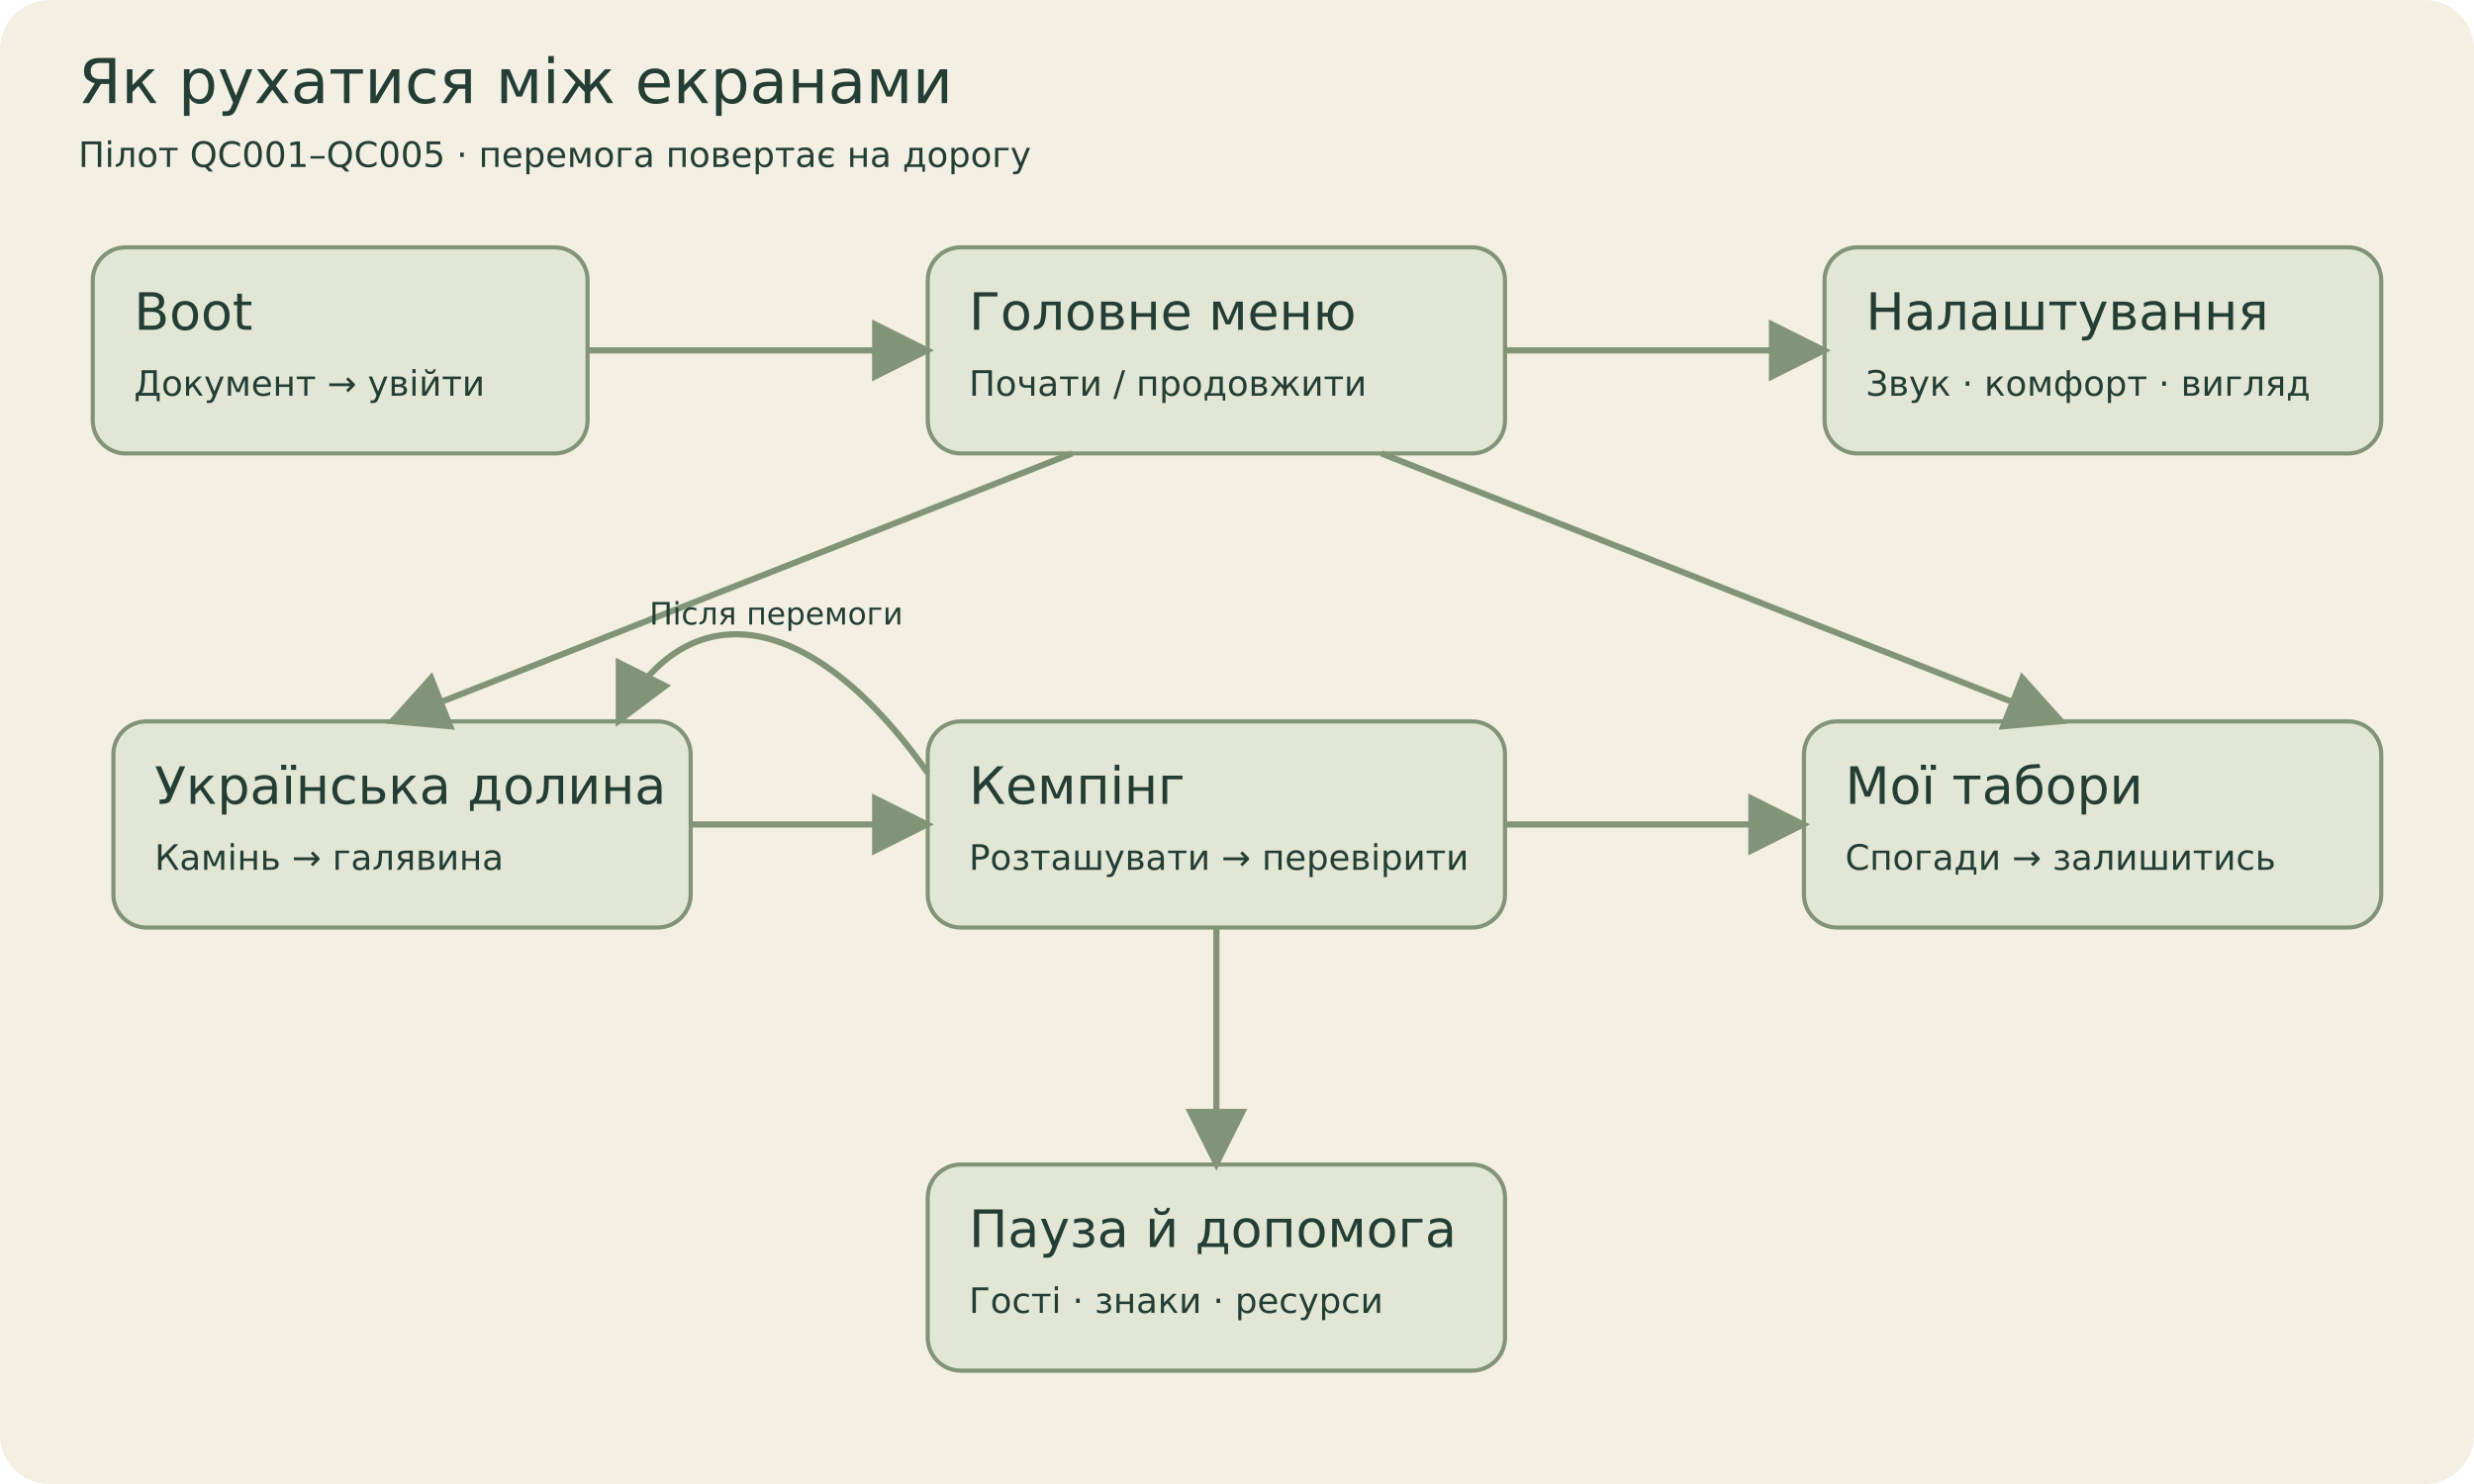
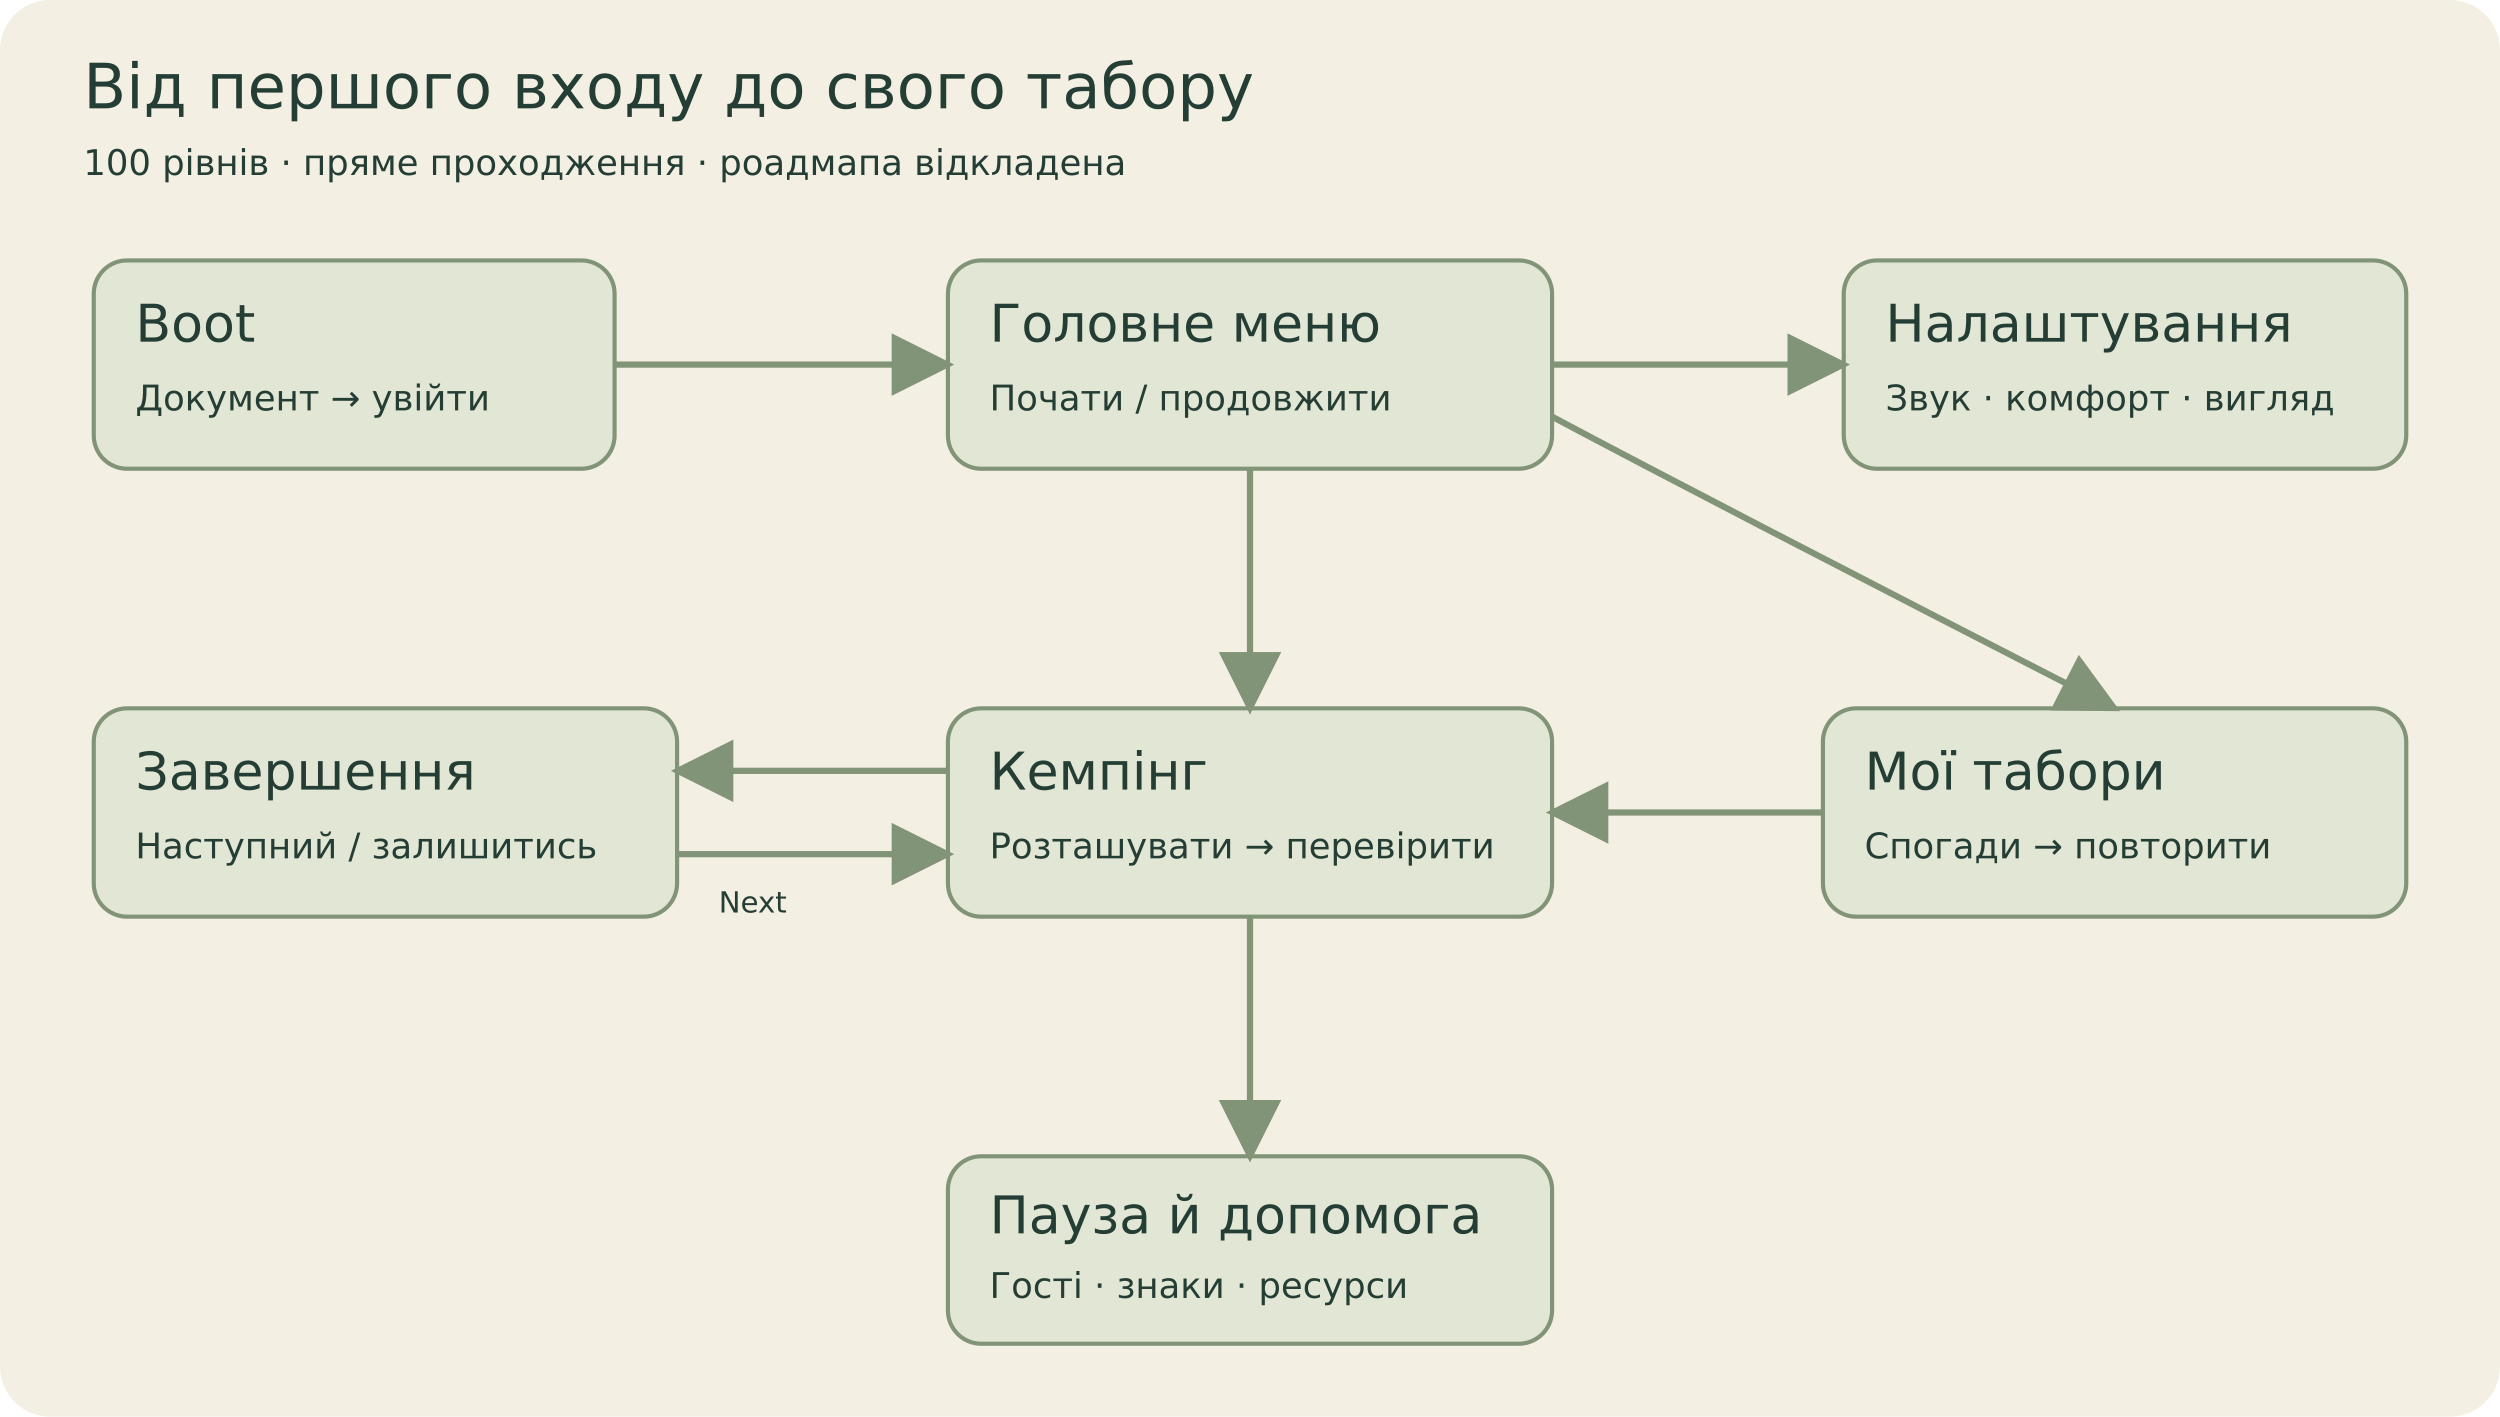
- <svg xmlns="http://www.w3.org/2000/svg" width="1200" height="720" viewBox="0 0 1200 720" role="img" aria-labelledby="title desc">
+ <svg xmlns="http://www.w3.org/2000/svg" width="1200" height="680" viewBox="0 0 1200 680" role="img" aria-labelledby="title desc">
  <defs>
    <marker id="arrow" markerWidth="10" markerHeight="10" refX="9" refY="5" orient="auto">
      <path d="M0 0 L10 5 L0 10" fill="#819477" />
    </marker>
  </defs>
-   <rect width="100%" height="100%" rx="24" fill="#f3efe3" />
+   <rect width="1200" height="680" rx="24" fill="#f3efe3" />
  <g font-family="DejaVu Sans,Arial,sans-serif" fill="#243e35">
-     <text x="38" y="50" font-size="30">Як рухатися між екранами</text>
-     <text x="38" y="81" font-size="17">Пілот QC001–QC005 · перемога повертає на дорогу</text>
-     <rect x="45" y="120" width="240" height="100" rx="16" fill="#e2e6d4" stroke="#819477" stroke-width="2" />
-     <text x="65" y="160" font-size="25">Boot</text>
-     <text x="65" y="192" font-size="17">Документ → увійти</text>
-     <rect x="450" y="120" width="280" height="100" rx="16" fill="#e2e6d4" stroke="#819477" stroke-width="2" />
-     <text x="470" y="160" font-size="25">Головне меню</text>
-     <text x="470" y="192" font-size="17">Почати / продовжити</text>
-     <rect x="885" y="120" width="270" height="100" rx="16" fill="#e2e6d4" stroke="#819477" stroke-width="2" />
-     <text x="905" y="160" font-size="25">Налаштування</text>
-     <text x="905" y="192" font-size="17">Звук · комфорт · вигляд</text>
-     <rect x="55" y="350" width="280" height="100" rx="16" fill="#e2e6d4" stroke="#819477" stroke-width="2" />
-     <text x="75" y="390" font-size="25">Українська долина</text>
-     <text x="75" y="422" font-size="17">Камінь → галявина</text>
-     <rect x="450" y="350" width="280" height="100" rx="16" fill="#e2e6d4" stroke="#819477" stroke-width="2" />
-     <text x="470" y="390" font-size="25">Кемпінг</text>
-     <text x="470" y="422" font-size="17">Розташувати → перевірити</text>
-     <rect x="875" y="350" width="280" height="100" rx="16" fill="#e2e6d4" stroke="#819477" stroke-width="2" />
-     <text x="895" y="390" font-size="25">Мої табори</text>
-     <text x="895" y="422" font-size="17">Спогади → залишитись</text>
-     <rect x="450" y="565" width="280" height="100" rx="16" fill="#e2e6d4" stroke="#819477" stroke-width="2" />
-     <text x="470" y="605" font-size="25">Пауза й допомога</text>
-     <text x="470" y="637" font-size="17">Гості · знаки · ресурси</text>
-     <path d="M285 170 L450 170" fill="none" stroke="#819477" stroke-width="3" marker-end="url(#arrow)" />
-     <path d="M730 170 L885 170" fill="none" stroke="#819477" stroke-width="3" marker-end="url(#arrow)" />
-     <path d="M520 220 L190 350" fill="none" stroke="#819477" stroke-width="3" marker-end="url(#arrow)" />
-     <path d="M670 220 L1000 350" fill="none" stroke="#819477" stroke-width="3" marker-end="url(#arrow)" />
-     <path d="M450 375 C390 290 330 290 300 350" fill="none" stroke="#819477" stroke-width="3" marker-end="url(#arrow)" />
-     <text x="315" y="303" font-size="15">Після перемоги</text>
-     <path d="M335 400 L450 400" fill="none" stroke="#819477" stroke-width="3" marker-end="url(#arrow)" />
-     <path d="M730 400 L875 400" fill="none" stroke="#819477" stroke-width="3" marker-end="url(#arrow)" />
-     <path d="M590 450 L590 565" fill="none" stroke="#819477" stroke-width="3" marker-end="url(#arrow)" />
+     <text x="40" y="52" font-size="30">Від першого входу до свого табору</text>
+     <text x="40" y="84" font-size="17">100 рівнів · пряме проходження · роадмапа відкладена</text>
+     <g fill="#e2e6d4" stroke="#819477" stroke-width="2">
+       <rect x="45" y="125" width="250" height="100" rx="16" />
+       <rect x="455" y="125" width="290" height="100" rx="16" />
+       <rect x="885" y="125" width="270" height="100" rx="16" />
+       <rect x="455" y="340" width="290" height="100" rx="16" />
+       <rect x="45" y="340" width="280" height="100" rx="16" />
+       <rect x="875" y="340" width="280" height="100" rx="16" />
+       <rect x="455" y="555" width="290" height="90" rx="16" />
+     </g>
+     <text x="65" y="164" font-size="25">Boot</text>
+     <text x="65" y="197" font-size="17">Документ → увійти</text>
+     <text x="475" y="164" font-size="25">Головне меню</text>
+     <text x="475" y="197" font-size="17">Почати / продовжити</text>
+     <text x="905" y="164" font-size="25">Налаштування</text>
+     <text x="905" y="197" font-size="17">Звук · комфорт · вигляд</text>
+     <text x="475" y="379" font-size="25">Кемпінг</text>
+     <text x="475" y="412" font-size="17">Розташувати → перевірити</text>
+     <text x="65" y="379" font-size="25">Завершення</text>
+     <text x="65" y="412" font-size="17">Наступний / залишитись</text>
+     <text x="895" y="379" font-size="25">Мої табори</text>
+     <text x="895" y="412" font-size="17">Спогади → повторити</text>
+     <text x="475" y="592" font-size="25">Пауза й допомога</text>
+     <text x="475" y="623" font-size="17">Гості · знаки · ресурси</text>
+     <g fill="none" stroke="#819477" stroke-width="3" marker-end="url(#arrow)">
+       <path d="M295 175 H455" />
+       <path d="M745 175 H885" />
+       <path d="M600 225 V340" />
+       <path d="M745 200 Q820 240 1015 340" />
+       <path d="M455 370 H325" />
+       <path d="M325 410 H455" />
+       <path d="M875 390 H745" />
+       <path d="M600 440 V555" />
+     </g>
+     <text x="345" y="438" font-size="14">Next</text>
  </g>
</svg>
